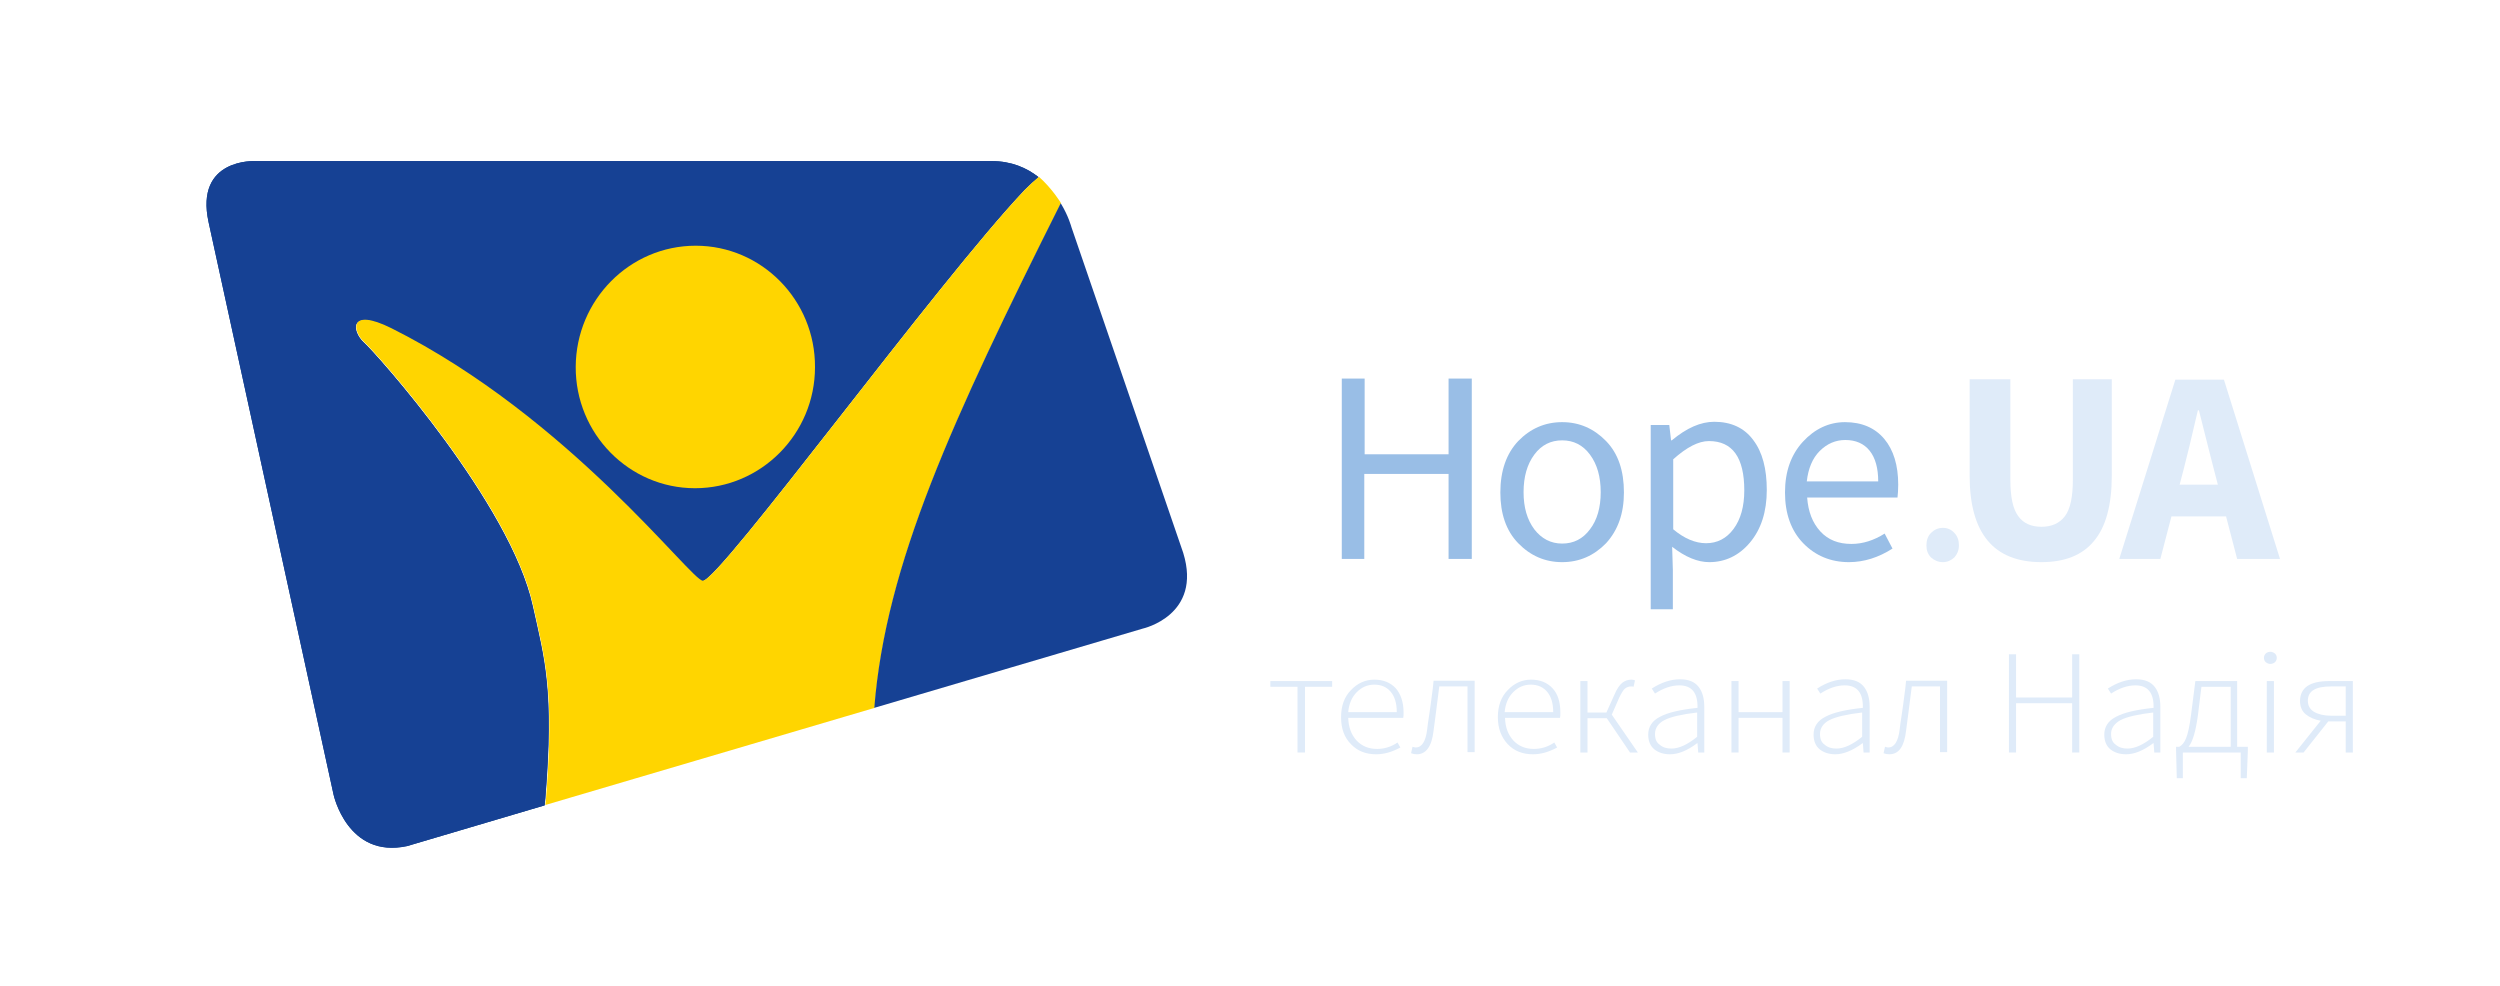
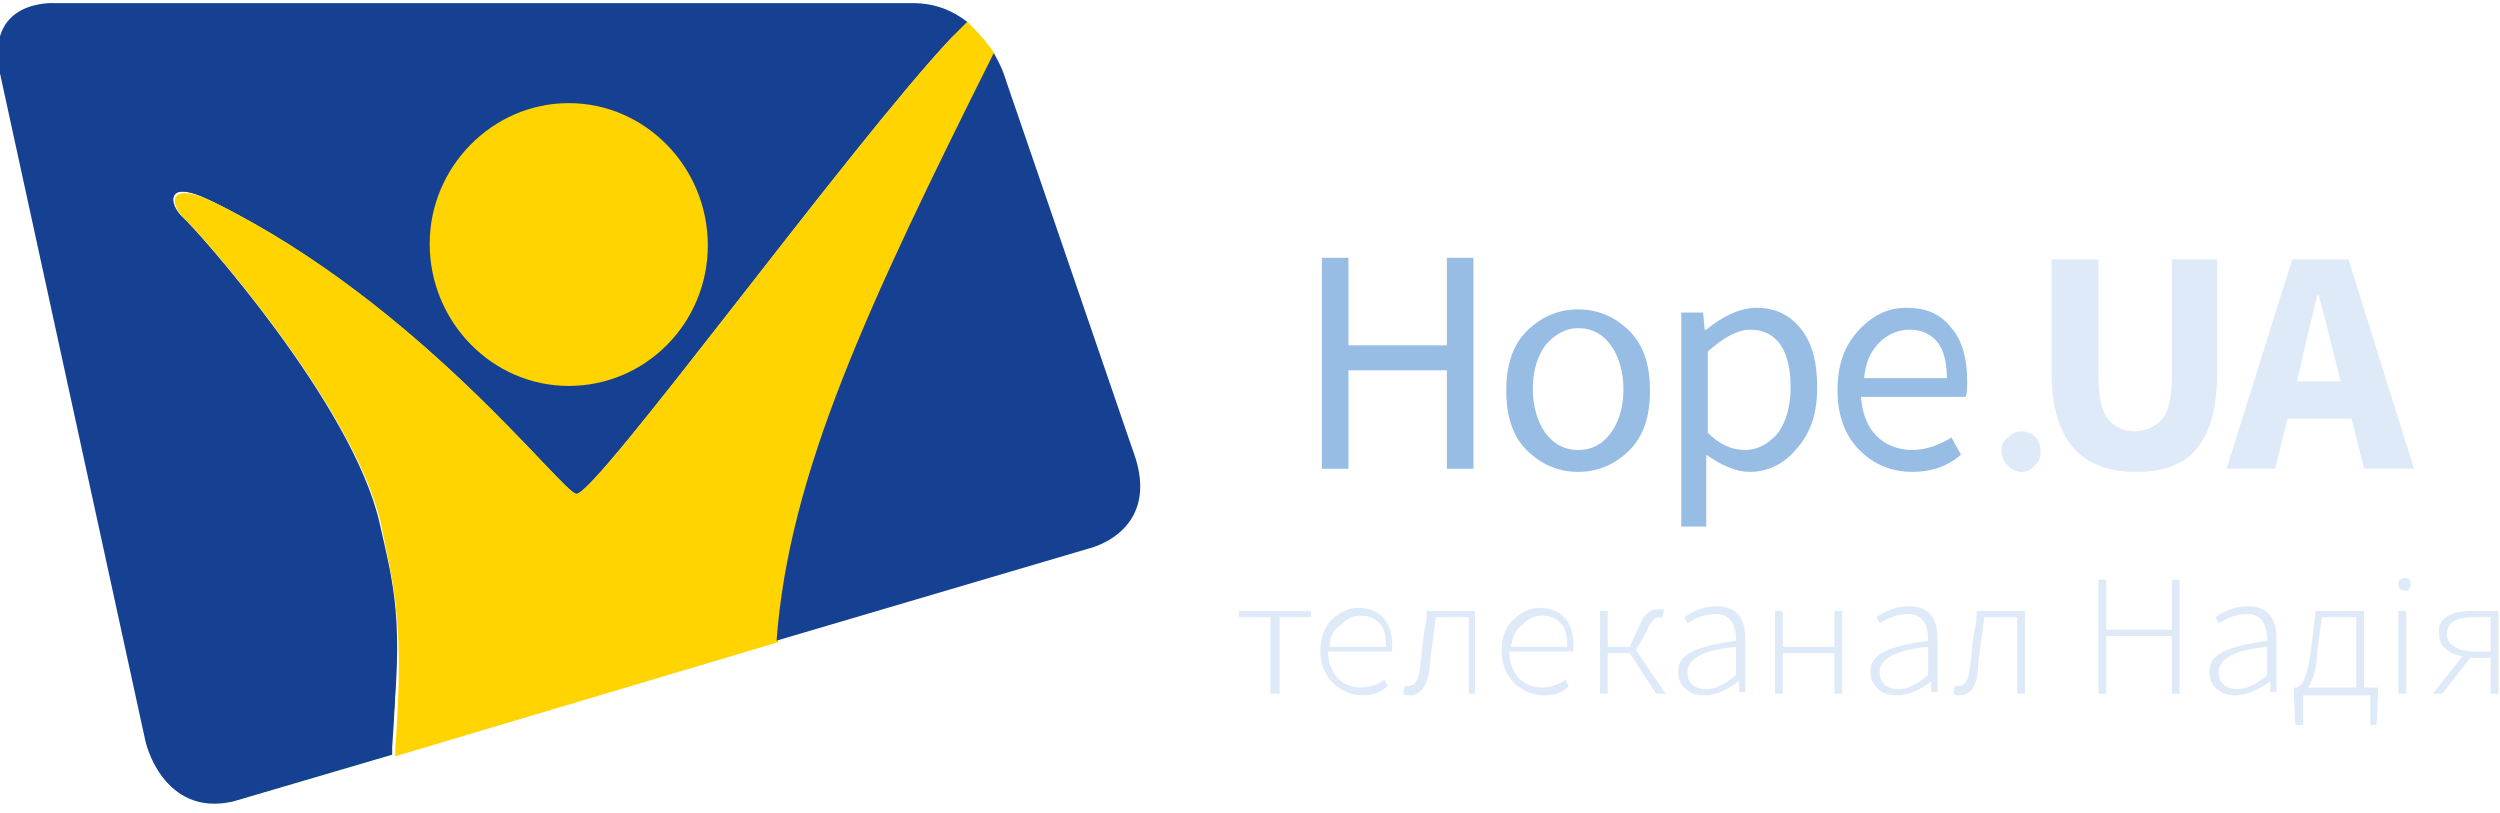
- <svg xmlns="http://www.w3.org/2000/svg" version="1.1" id="Layer_2" x="0px" y="0px" viewBox="0 0 700 276" enable-background="new 0 0 700 276" xml:space="preserve">
+ <svg xmlns="http://www.w3.org/2000/svg" version="1.1" id="Layer_1" x="0px" y="0px" viewBox="0 0 160 52" enable-background="new 0 0 160 52" xml:space="preserve">
  <g>
    <g>
-       <path fill="#DFEBF9" d="M363.3,210.7v-18.4h-7.6v-1.6h17.3v1.6h-7.6v18.4H363.3z" />
-       <path fill="#DFEBF9" d="M385.3,211.2c-2.8,0-5.2-0.9-7-2.8c-1.9-1.9-2.8-4.4-2.8-7.6c0-3.1,0.9-5.7,2.8-7.6c1.8-1.9,4-2.9,6.5-2.9    c2.5,0,4.5,0.8,6,2.4c1.4,1.6,2.2,3.9,2.2,6.8c0,0.7,0,1.2-0.1,1.5h-15.4c0.1,2.6,0.8,4.6,2.3,6.3c1.5,1.6,3.4,2.4,5.8,2.4    c2,0,4-0.6,5.7-1.8l0.8,1.4C389.7,210.6,387.5,211.2,385.3,211.2z M377.5,199.4h13.6c0-2.5-0.6-4.4-1.7-5.7c-1.1-1.3-2.6-2-4.6-2    c-1.9,0-3.5,0.7-4.9,2.1C378.5,195.2,377.7,197.1,377.5,199.4z" />
-       <path fill="#DFEBF9" d="M396.7,211.2c-0.6,0-1.1-0.1-1.6-0.3l0.4-1.8c0.4,0.1,0.7,0.2,0.9,0.2c1.7,0,2.8-1.7,3.2-5    c0.1-1,0.3-2.4,0.6-4.3c0.3-1.9,0.5-3.6,0.7-5.1c0.2-1.5,0.4-2.9,0.5-4.3h11.5v20h-2v-18.4H403c-0.8,6.2-1.3,10.3-1.6,12.4    C400.9,209,399.3,211.2,396.7,211.2z" />
-       <path fill="#DFEBF9" d="M429.2,211.2c-2.8,0-5.2-0.9-7-2.8s-2.8-4.4-2.8-7.6c0-3.1,0.9-5.7,2.8-7.6c1.8-1.9,4-2.9,6.5-2.9    c2.5,0,4.5,0.8,6,2.4s2.2,3.9,2.2,6.8c0,0.7,0,1.2-0.1,1.5h-15.4c0.1,2.6,0.8,4.6,2.3,6.3c1.5,1.6,3.4,2.4,5.8,2.4    c2,0,4-0.6,5.7-1.8l0.8,1.4C433.6,210.6,431.4,211.2,429.2,211.2z M421.3,199.4h13.6c0-2.5-0.6-4.4-1.7-5.7c-1.1-1.3-2.6-2-4.6-2    c-1.9,0-3.5,0.7-4.9,2.1C422.3,195.2,421.5,197.1,421.3,199.4z" />
-       <path fill="#DFEBF9" d="M451.3,200.1l7.3,10.6h-2.2l-6.5-9.6h-5.4v9.6h-2v-20h2v8.8h5.3l2.2-4.9c0.7-1.7,1.5-2.8,2.2-3.4    c0.8-0.6,1.6-0.9,2.6-0.9c0.4,0,0.7,0.1,1,0.2l-0.4,1.8c-0.2-0.1-0.4-0.1-0.7-0.1c-0.6,0-1.2,0.2-1.7,0.6c-0.5,0.4-1,1.3-1.6,2.5    L451.3,200.1z" />
-       <path fill="#DFEBF9" d="M467.6,211.2c-1.8,0-3.3-0.5-4.4-1.4s-1.7-2.3-1.7-4.1c0-2.2,1.1-3.9,3.3-5c2.2-1.2,5.7-2,10.5-2.5    c0.1-4.2-1.6-6.3-5.1-6.3c-2.2,0-4.5,0.8-6.8,2.3l-0.9-1.4c2.6-1.7,5.3-2.6,7.9-2.6c2.4,0,4.1,0.7,5.2,2.1    c1.1,1.4,1.6,3.3,1.6,5.6v12.8h-1.7l-0.2-2.6h-0.1C472.4,210.2,469.9,211.2,467.6,211.2z M468,209.6c2.1,0,4.5-1.1,7.2-3.3v-6.8    c-4.3,0.5-7.3,1.2-9.1,2.1s-2.7,2.3-2.7,3.9c0,1.4,0.4,2.4,1.3,3C465.6,209.3,466.7,209.6,468,209.6z" />
-       <path fill="#DFEBF9" d="M484.8,210.7v-20h2v8.7h12.3v-8.7h2v20h-2V201h-12.3v9.7H484.8z" />
-       <path fill="#DFEBF9" d="M513.9,211.2c-1.8,0-3.3-0.5-4.4-1.4s-1.7-2.3-1.7-4.1c0-2.2,1.1-3.9,3.3-5c2.2-1.2,5.7-2,10.5-2.5    c0.1-4.2-1.6-6.3-5.1-6.3c-2.2,0-4.5,0.8-6.8,2.3l-0.9-1.4c2.6-1.7,5.3-2.6,7.9-2.6c2.4,0,4.1,0.7,5.2,2.1    c1.1,1.4,1.6,3.3,1.6,5.6v12.8h-1.7l-0.2-2.6h-0.1C518.7,210.2,516.1,211.2,513.9,211.2z M514.2,209.6c2.1,0,4.5-1.1,7.2-3.3v-6.8    c-4.3,0.5-7.3,1.2-9.1,2.1s-2.7,2.3-2.7,3.9c0,1.4,0.4,2.4,1.3,3C511.8,209.3,512.9,209.6,514.2,209.6z" />
-       <path fill="#DFEBF9" d="M529,211.2c-0.6,0-1.1-0.1-1.6-0.3l0.4-1.8c0.4,0.1,0.7,0.2,0.9,0.2c1.7,0,2.8-1.7,3.2-5    c0.1-1,0.3-2.4,0.6-4.3c0.3-1.9,0.5-3.6,0.7-5.1c0.2-1.5,0.4-2.9,0.5-4.3h11.5v20h-2v-18.4h-7.9c-0.8,6.2-1.3,10.3-1.6,12.4    C533.2,209,531.7,211.2,529,211.2z" />
-       <path fill="#DFEBF9" d="M562.5,210.7v-27.5h2v12.1h15.7v-12.1h2v27.5h-2v-13.8h-15.7v13.8H562.5z" />
-       <path fill="#DFEBF9" d="M595.3,211.2c-1.8,0-3.3-0.5-4.4-1.4s-1.7-2.3-1.7-4.1c0-2.2,1.1-3.9,3.3-5c2.2-1.2,5.7-2,10.5-2.5    c0.1-4.2-1.6-6.3-5.1-6.3c-2.2,0-4.5,0.8-6.8,2.3l-0.9-1.4c2.6-1.7,5.3-2.6,7.9-2.6c2.4,0,4.1,0.7,5.2,2.1    c1.1,1.4,1.6,3.3,1.6,5.6v12.8h-1.7l-0.2-2.6h-0.1C600.1,210.2,597.6,211.2,595.3,211.2z M595.7,209.6c2.1,0,4.5-1.1,7.2-3.3v-6.8    c-4.3,0.5-7.3,1.2-9.1,2.1c-1.8,1-2.7,2.3-2.7,3.9c0,1.4,0.4,2.4,1.3,3C593.3,209.3,594.4,209.6,595.7,209.6z" />
-       <path fill="#DFEBF9" d="M626.5,209.1h2.9v1.1l-0.3,7.7h-1.7v-7.2h-1h-2h-11.8h-1.4v7.2h-1.7l-0.2-7.7v-1.1h0.4h0.5    c0.7-0.4,1.4-1.1,1.9-2.4c0.5-1.2,1-3.4,1.4-6.6l1.2-9.4h11.7V209.1z M612.8,209.1h11.8v-16.8h-8.2l-1,8.1    C614.8,204.7,614,207.6,612.8,209.1z" />
-       <path fill="#DFEBF9" d="M637,185.4c-0.3,0.3-0.8,0.5-1.3,0.5c-0.5,0-0.9-0.2-1.3-0.5c-0.3-0.3-0.5-0.7-0.5-1.2    c0-0.5,0.2-0.9,0.5-1.2c0.3-0.3,0.8-0.5,1.3-0.5c0.5,0,0.9,0.2,1.3,0.5c0.3,0.3,0.5,0.7,0.5,1.2    C637.5,184.7,637.3,185.1,637,185.4z M634.7,210.7v-20h2v20H634.7z" />
-       <path fill="#DFEBF9" d="M652.2,190.7h6.6v20h-2V202h-4.9h0l-6.9,8.7h-2.3l7.1-8.9c-1.7-0.3-3.1-0.9-4.2-1.8    c-1.1-0.9-1.6-2.2-1.6-3.8C644.1,192.5,646.8,190.7,652.2,190.7z M656.8,200.4v-8.2h-4.1c-4.4,0-6.5,1.3-6.5,4    c0,1.4,0.6,2.4,1.7,3.1c1.2,0.7,2.8,1.1,4.8,1.1H656.8z" />
+       <g>
+         <path fill="#DFEAF8" d="M81.3,44.4v-4.9h-2v-0.4h4.6v0.4h-2v4.9H81.3z" />
+         <path fill="#DFEAF8" d="M87.2,44.5c-0.7,0-1.4-0.3-1.9-0.8c-0.5-0.5-0.8-1.2-0.8-2c0-0.8,0.2-1.5,0.7-2c0.5-0.5,1.1-0.8,1.7-0.8     c0.7,0,1.2,0.2,1.6,0.6c0.4,0.4,0.6,1,0.6,1.8c0,0.2,0,0.3,0,0.4h-4.1c0,0.7,0.2,1.2,0.6,1.7c0.4,0.4,0.9,0.6,1.5,0.6     c0.5,0,1.1-0.2,1.5-0.5l0.2,0.4C88.3,44.4,87.7,44.5,87.2,44.5z M85.1,41.4h3.6c0-0.7-0.1-1.2-0.4-1.5c-0.3-0.3-0.7-0.5-1.2-0.5     c-0.5,0-0.9,0.2-1.3,0.6C85.3,40.3,85.1,40.8,85.1,41.4z" />
+         <path fill="#DFEAF8" d="M90.2,44.5c-0.2,0-0.3,0-0.4-0.1l0.1-0.5c0.1,0,0.2,0,0.2,0c0.5,0,0.7-0.4,0.8-1.3c0-0.3,0.1-0.6,0.1-1.1     c0.1-0.5,0.1-0.9,0.2-1.3c0.1-0.4,0.1-0.8,0.1-1.1h3.1v5.3H94v-4.9h-2.1c-0.2,1.6-0.4,2.7-0.4,3.3C91.3,44,90.9,44.5,90.2,44.5z" />
+         <path fill="#DFEAF8" d="M98.8,44.5c-0.7,0-1.4-0.3-1.9-0.8c-0.5-0.5-0.8-1.2-0.8-2c0-0.8,0.2-1.5,0.7-2c0.5-0.5,1.1-0.8,1.7-0.8     c0.7,0,1.2,0.2,1.6,0.6c0.4,0.4,0.6,1,0.6,1.8c0,0.2,0,0.3,0,0.4h-4.1c0,0.7,0.2,1.2,0.6,1.7c0.4,0.4,0.9,0.6,1.5,0.6     c0.5,0,1.1-0.2,1.5-0.5l0.2,0.4C100,44.4,99.4,44.5,98.8,44.5z M96.7,41.4h3.6c0-0.7-0.1-1.2-0.4-1.5c-0.3-0.3-0.7-0.5-1.2-0.5     c-0.5,0-0.9,0.2-1.3,0.6C97,40.3,96.8,40.8,96.7,41.4z" />
+         <path fill="#DFEAF8" d="M104.7,41.6l1.9,2.8h-0.6l-1.7-2.6h-1.4v2.6h-0.5v-5.3h0.5v2.3h1.4l0.6-1.3c0.2-0.5,0.4-0.8,0.6-0.9     c0.2-0.2,0.4-0.2,0.7-0.2c0.1,0,0.2,0,0.3,0l-0.1,0.5c0,0-0.1,0-0.2,0c-0.2,0-0.3,0.1-0.4,0.2c-0.1,0.1-0.3,0.3-0.4,0.7     L104.7,41.6z" />
+         <path fill="#DFEAF8" d="M109.1,44.5c-0.5,0-0.9-0.1-1.2-0.4c-0.3-0.2-0.5-0.6-0.5-1.1c0-0.6,0.3-1,0.9-1.3     c0.6-0.3,1.5-0.5,2.8-0.7c0-1.1-0.4-1.7-1.3-1.7c-0.6,0-1.2,0.2-1.8,0.6l-0.2-0.4c0.7-0.5,1.4-0.7,2.1-0.7c0.6,0,1.1,0.2,1.4,0.6     c0.3,0.4,0.4,0.9,0.4,1.5v3.4h-0.4l0-0.7h0C110.3,44.3,109.7,44.5,109.1,44.5z M109.2,44.1c0.6,0,1.2-0.3,1.9-0.9v-1.8     c-1.1,0.1-1.9,0.3-2.4,0.6c-0.5,0.3-0.7,0.6-0.7,1c0,0.4,0.1,0.6,0.3,0.8C108.5,44,108.8,44.1,109.2,44.1z" />
+         <path fill="#DFEAF8" d="M113.6,44.4v-5.3h0.5v2.3h3.3v-2.3h0.5v5.3h-0.5v-2.6h-3.3v2.6H113.6z" />
+         <path fill="#DFEAF8" d="M121.4,44.5c-0.5,0-0.9-0.1-1.2-0.4s-0.5-0.6-0.5-1.1c0-0.6,0.3-1,0.9-1.3c0.6-0.3,1.5-0.5,2.8-0.7     c0-1.1-0.4-1.7-1.3-1.7c-0.6,0-1.2,0.2-1.8,0.6l-0.2-0.4c0.7-0.5,1.4-0.7,2.1-0.7c0.6,0,1.1,0.2,1.4,0.6c0.3,0.4,0.4,0.9,0.4,1.5     v3.4h-0.4l0-0.7h0C122.7,44.3,122,44.5,121.4,44.5z M121.5,44.1c0.6,0,1.2-0.3,1.9-0.9v-1.8c-1.1,0.1-1.9,0.3-2.4,0.6     c-0.5,0.3-0.7,0.6-0.7,1c0,0.4,0.1,0.6,0.3,0.8C120.8,44,121.1,44.1,121.5,44.1z" />
+         <path fill="#DFEAF8" d="M125.4,44.5c-0.2,0-0.3,0-0.4-0.1l0.1-0.5c0.1,0,0.2,0,0.2,0c0.5,0,0.7-0.4,0.8-1.3     c0-0.3,0.1-0.6,0.1-1.1c0.1-0.5,0.1-0.9,0.2-1.3c0.1-0.4,0.1-0.8,0.1-1.1h3.1v5.3h-0.5v-4.9h-2.1c-0.2,1.6-0.4,2.7-0.4,3.3     C126.5,44,126.1,44.5,125.4,44.5z" />
+         <path fill="#DFEAF8" d="M134.3,44.4v-7.3h0.5v3.2h4.2v-3.2h0.5v7.3H139v-3.7h-4.2v3.7H134.3z" />
+         <path fill="#DFEAF8" d="M143.1,44.5c-0.5,0-0.9-0.1-1.2-0.4c-0.3-0.2-0.5-0.6-0.5-1.1c0-0.6,0.3-1,0.9-1.3     c0.6-0.3,1.5-0.5,2.8-0.7c0-1.1-0.4-1.7-1.3-1.7c-0.6,0-1.2,0.2-1.8,0.6l-0.2-0.4c0.7-0.5,1.4-0.7,2.1-0.7c0.6,0,1.1,0.2,1.4,0.6     c0.3,0.4,0.4,0.9,0.4,1.5v3.4h-0.4l0-0.7h0C144.3,44.3,143.7,44.5,143.1,44.5z M143.2,44.1c0.6,0,1.2-0.3,1.9-0.9v-1.8     c-1.1,0.1-1.9,0.3-2.4,0.6c-0.5,0.3-0.7,0.6-0.7,1c0,0.4,0.1,0.6,0.3,0.8C142.5,44,142.8,44.1,143.2,44.1z" />
+         <path fill="#DFEAF8" d="M151.4,44h0.8v0.3l-0.1,2.1h-0.4v-1.9h-0.3h-0.5h-3.1h-0.4v1.9h-0.5l-0.1-2.1V44h0.1h0.1     c0.2-0.1,0.4-0.3,0.5-0.6c0.1-0.3,0.3-0.9,0.4-1.8l0.3-2.5h3.1V44z M147.7,44h3.1v-4.5h-2.2l-0.3,2.2     C148.3,42.8,148,43.6,147.7,44z" />
+         <path fill="#DFEAF8" d="M154.2,37.7c-0.1,0.1-0.2,0.1-0.3,0.1c-0.1,0-0.2,0-0.3-0.1c-0.1-0.1-0.1-0.2-0.1-0.3     c0-0.1,0-0.2,0.1-0.3c0.1-0.1,0.2-0.1,0.3-0.1c0.1,0,0.2,0,0.3,0.1c0.1,0.1,0.1,0.2,0.1,0.3C154.3,37.5,154.2,37.6,154.2,37.7z      M153.5,44.4v-5.3h0.5v5.3H153.5z" />
+         <path fill="#DFEAF8" d="M158.2,39.1h1.7v5.3h-0.5v-2.3h-1.3h0l-1.8,2.3h-0.6l1.9-2.4c-0.5-0.1-0.8-0.2-1.1-0.5     c-0.3-0.2-0.4-0.6-0.4-1C156,39.6,156.8,39.1,158.2,39.1z M159.4,41.7v-2.2h-1.1c-1.2,0-1.7,0.4-1.7,1.1c0,0.4,0.2,0.6,0.5,0.8     c0.3,0.2,0.7,0.3,1.3,0.3H159.4z" />
+       </g>
+     </g>
+     <g>
+       <path fill="#97BDE5" d="M84.6,30V16.5h1.7v5.6h6.3v-5.6h1.7V30h-1.7v-6.3h-6.3V30H84.6z" />
+       <path fill="#97BDE5" d="M104.3,28.8c-0.9,0.9-2,1.4-3.3,1.4c-1.3,0-2.4-0.5-3.3-1.4c-0.9-0.9-1.3-2.2-1.3-3.8    c0-1.6,0.4-2.9,1.3-3.8c0.9-0.9,2-1.4,3.3-1.4c1.3,0,2.4,0.5,3.3,1.4c0.9,0.9,1.3,2.2,1.3,3.8C105.6,26.6,105.2,27.9,104.3,28.8z     M101,28.8c0.9,0,1.6-0.4,2.1-1.1c0.5-0.7,0.8-1.6,0.8-2.8c0-1.1-0.3-2.1-0.8-2.8c-0.5-0.7-1.2-1.1-2.1-1.1    c-0.8,0-1.5,0.4-2.1,1.1c-0.5,0.7-0.8,1.6-0.8,2.8c0,1.1,0.3,2.1,0.8,2.8C99.5,28.5,100.2,28.8,101,28.8z" />
+       <path fill="#97BDE5" d="M107.6,33.7V20h1.4l0.1,1.1h0.1c1.1-0.9,2.2-1.4,3.2-1.4c1.3,0,2.2,0.5,2.9,1.4c0.7,0.9,1,2.1,1,3.7    c0,1.6-0.4,2.9-1.3,3.9c-0.8,1-1.9,1.5-3,1.5c-0.9,0-1.8-0.4-2.8-1.1l0,1.7v2.9H107.6z M111.7,28.8c0.8,0,1.5-0.4,2.1-1.1    c0.5-0.7,0.8-1.7,0.8-2.9c0-2.4-0.9-3.7-2.6-3.7c-0.8,0-1.7,0.5-2.7,1.4v5.2C110.1,28.5,110.9,28.8,111.7,28.8z" />
+       <path fill="#97BDE5" d="M122.4,30.2c-1.4,0-2.5-0.5-3.4-1.4c-0.9-0.9-1.4-2.2-1.4-3.8c0-1.6,0.4-2.8,1.3-3.8    c0.9-1,1.9-1.5,3.1-1.5c1.3,0,2.2,0.4,2.9,1.3c0.7,0.8,1,2,1,3.4c0,0.4,0,0.7-0.1,1h-6.7c0.1,1.1,0.4,1.9,1,2.5    c0.6,0.6,1.4,0.9,2.3,0.9c0.8,0,1.7-0.3,2.5-0.8l0.6,1.1C124.6,29.9,123.5,30.2,122.4,30.2z M119.3,24.2h5.3c0-1-0.2-1.8-0.6-2.3    c-0.4-0.5-1-0.8-1.8-0.8c-0.7,0-1.4,0.3-1.9,0.8C119.7,22.5,119.4,23.2,119.3,24.2z" />
+       <path fill="#DFEAF8" d="M129.4,30.2c-0.3,0-0.6-0.1-0.9-0.4c-0.2-0.2-0.4-0.5-0.4-0.9c0-0.4,0.1-0.7,0.4-0.9    c0.2-0.2,0.5-0.4,0.9-0.4c0.3,0,0.6,0.1,0.9,0.4c0.2,0.2,0.3,0.6,0.3,0.9c0,0.4-0.1,0.7-0.4,0.9C130,30.1,129.7,30.2,129.4,30.2z" />
+       <path fill="#DFEAF8" d="M136.7,30.2c-3.6,0-5.4-2.1-5.4-6.4v-7.2h3v7.5c0,1.3,0.2,2.2,0.6,2.7c0.4,0.5,1,0.8,1.7,0.8    s1.4-0.3,1.8-0.8c0.4-0.5,0.6-1.4,0.6-2.7v-7.5h2.9v7.2c0,2.2-0.4,3.8-1.3,4.9C139.8,29.7,138.5,30.2,136.7,30.2z" />
+       <path fill="#DFEAF8" d="M151.3,30l-0.8-3.2h-4.1l-0.8,3.2h-3.1l4.2-13.4h3.6l4.2,13.4H151.3z M147,24.4h2.8l-0.3-1.2    c-0.1-0.3-0.4-1.7-1.1-4.3h-0.1c-0.5,2.2-0.9,3.6-1,4.3L147,24.4z" />
+     </g>
+     <g>
+       <path fill="#104687" d="M62,1.5c-0.9-0.7-2-1.2-3.5-1.2l-54.9,0c0,0-4.5-0.3-3.5,4.5l9.3,42.7c0,0,1,4.8,5.5,3.8l10.2-3l0-0.5    c0.6-8.1-0.1-10.3-0.9-14.3c-1.7-7.6-11.7-18.8-12.6-19.6c-0.9-0.8-1.2-2.6,2-1C27,19.5,36.1,31.7,36.9,31.6    c1.3,0,17.5-22.3,24-29.2C61.3,2.1,61.7,1.8,62,1.5z" />
+       <path fill="#164193" d="M24.3,33.5c-1.7-7.6-11.7-18.8-12.6-19.6c-0.9-0.8-1.2-2.6,2-1C27,19.5,36.1,31.7,36.9,31.6    c1.3,0,17.5-22.3,24-29.2c0.4-0.4,0.7-0.7,1-1c-0.9-0.7-2-1.2-3.5-1.2l-54.9,0c0,0-4.5-0.3-3.5,4.5l9.3,42.7c0,0,1,4.8,5.5,3.8    l10.2-3l0-0.5C25.9,39.7,25.2,37.5,24.3,33.5" />
+       <path fill="#FFD400" d="M63.7,3.5c-8.1,16.2-13.1,26.9-13.9,37.6l-24.5,7.3l0-0.5c0.6-8.1-0.1-10.3-0.9-14.3    c-1.7-7.6-11.7-18.8-12.6-19.6c-0.9-0.8-1.2-2.6,2-1C27,19.5,36.1,31.7,36.9,31.6c1.3,0,17.5-22.3,24-29.2c0.4-0.4,0.7-0.7,1-1    C63,2.4,63.7,3.5,63.7,3.5" />
+       <path fill="#FFD400" d="M36.4,6.6c4.9,0,8.9,4.1,8.9,9.1c0,5-4,9-8.9,9c-4.9,0-8.9-4.1-8.9-9.1C27.5,10.7,31.5,6.6,36.4,6.6" />
+       <path fill="#164193" d="M64.4,5.2c0,0-0.2-0.8-0.8-1.8c-8.1,16.2-13.1,26.9-13.9,37.6l20-5.9c0,0,4.4-1,3-5.7L64.4,5.2z" />
+       <path fill="#104687" d="M49.7,37.2" />
    </g>
  </g>
-   <g>
-     <path fill="#99BEE6" d="M375.7,156.5V106h6.4v21.2h23.5V106h6.5v50.5h-6.5v-23.8H382v23.8H375.7z" />
-     <path fill="#99BEE6" d="M449.7,152.1c-3.4,3.5-7.5,5.3-12.3,5.3c-4.8,0-8.9-1.8-12.3-5.3c-3.4-3.5-5-8.3-5-14.2   c0-6.1,1.7-10.9,5-14.4c3.4-3.5,7.5-5.3,12.3-5.3c4.8,0,8.9,1.8,12.3,5.3c3.4,3.5,5,8.3,5,14.4C454.7,143.8,453,148.5,449.7,152.1z    M437.4,152.2c3.2,0,5.8-1.3,7.8-4c2-2.6,3-6.1,3-10.4c0-4.3-1-7.8-3-10.5c-2-2.7-4.6-4-7.8-4c-3.2,0-5.8,1.3-7.8,4   c-2,2.7-3,6.2-3,10.5c0,4.3,1,7.7,3,10.4C431.6,150.8,434.2,152.2,437.4,152.2z" />
-     <path fill="#99BEE6" d="M462.2,170.6V119h5.2l0.5,4.3h0.2c4.2-3.5,8.1-5.2,11.9-5.2c4.7,0,8.4,1.7,10.9,5.1c2.6,3.4,3.8,8.1,3.8,14   c0,6.1-1.6,11-4.7,14.7s-7,5.5-11.4,5.5c-3.2,0-6.7-1.4-10.4-4.3l0.2,6.5v11H462.2z M477.7,152.1c3.1,0,5.7-1.3,7.7-4s3-6.3,3-10.8   c0-9.2-3.3-13.8-9.9-13.8c-2.9,0-6.2,1.7-10,5.1v19.6C471.6,150.8,474.7,152.1,477.7,152.1z" />
-     <path fill="#99BEE6" d="M517.7,157.4c-5.1,0-9.4-1.8-12.8-5.3s-5.1-8.3-5.1-14.2c0-5.9,1.7-10.6,5-14.2c3.3-3.6,7.3-5.5,11.8-5.5   c4.7,0,8.4,1.6,11,4.7s3.9,7.4,3.9,12.8c0,1.5-0.1,2.7-0.2,3.6H506c0.3,4,1.5,7.1,3.7,9.5c2.2,2.4,5.1,3.5,8.7,3.5   c3.2,0,6.3-1,9.3-2.9l2.2,4.2C526,156.1,521.9,157.4,517.7,157.4z M505.9,134.8h20c0-3.7-0.8-6.6-2.4-8.6c-1.6-2-3.9-3-6.8-3   c-2.7,0-5.1,1-7.2,3.1C507.5,128.3,506.3,131.2,505.9,134.8z" />
-     <path fill="#DFEBF9" d="M544,157.4c-1.3,0-2.4-0.5-3.3-1.3c-0.9-0.9-1.3-2-1.3-3.4c0-1.4,0.4-2.6,1.3-3.5c0.9-0.9,2-1.4,3.3-1.4   c1.3,0,2.4,0.5,3.2,1.4c0.9,0.9,1.3,2.1,1.3,3.5c0,1.4-0.5,2.5-1.3,3.4C546.3,156.9,545.3,157.4,544,157.4z" />
-     <path fill="#DFEBF9" d="M571.6,157.4c-13.4,0-20.1-8.1-20.1-24.2v-27h11.4v28.1c0,4.8,0.7,8.2,2.2,10.2c1.4,2,3.6,3,6.5,3   s5.1-1,6.6-3c1.5-2,2.2-5.4,2.2-10.2v-28.1h10.9v27c0,8.3-1.7,14.4-5,18.3C583.1,155.4,578.2,157.4,571.6,157.4z" />
-     <path fill="#DFEBF9" d="M626.4,156.5l-3.1-11.9H608l-3.1,11.9h-11.5l15.7-50.2h13.6l15.7,50.2H626.4z M610.3,135.7H621l-1.2-4.6   c-0.3-1-1.6-6.4-4.1-16.2h-0.3c-1.9,8.2-3.2,13.6-3.9,16.2L610.3,135.7z" />
-   </g>
-   <g>
-     <path fill="#124688" d="M290.8,49.6c-3.3-2.6-7.6-4.5-13.2-4.5l-206.1,0c0,0-17-0.9-13.1,17.1l35,160.3c0,0,3.9,18,20.6,14.4   l38.5-11.4l0.2-2c2.4-30.3-0.3-38.8-3.6-53.8c-6.2-28.5-43.9-70.8-47.3-73.8c-3.3-3-4.5-9.9,7.6-3.9c49.9,25,84,70.8,87.2,70.7   c4.9-0.2,65.9-83.9,90.2-109.5C288.3,51.7,289.6,50.5,290.8,49.6z" />
-     <path fill="#164194" d="M149.2,169.7c-6.2-28.5-43.9-70.8-47.3-73.8c-3.3-3-4.5-9.9,7.6-3.9c49.9,25,84,70.8,87.2,70.7   c4.9-0.2,65.9-83.9,90.2-109.5c1.4-1.4,2.7-2.6,3.9-3.6c-3.3-2.6-7.6-4.5-13.2-4.5l-206.1,0c0,0-17-0.9-13.1,17.1l35,160.3   c0,0,3.9,18,20.6,14.4l38.5-11.4l0.2-2C155.2,193.1,152.5,184.6,149.2,169.7" />
-     <path fill="#FFD500" d="M297.1,56.9c-30.5,60.9-49,101.1-52.2,141.3l-92.2,27.2l0.2-2c2.4-30.3-0.3-38.8-3.6-53.8   c-6.2-28.5-43.9-70.8-47.3-73.8c-3.3-3-4.5-9.9,7.6-3.9c49.9,25,84,70.8,87.2,70.7c4.9-0.2,65.9-83.9,90.2-109.5   c1.4-1.4,2.7-2.6,3.9-3.6C294.7,52.9,297.1,56.9,297.1,56.9" />
-     <path fill="#FFD500" d="M194.8,68.8c18.5,0,33.5,15.3,33.4,34c0,18.7-15.1,33.9-33.6,33.9c-18.5,0-33.5-15.3-33.4-34   C161.3,84,176.3,68.8,194.8,68.8" />
-     <path fill="#164194" d="M300,63.6c0,0-0.8-3.1-3-6.7c-30.5,60.9-49,101.1-52.2,141.3L320,176c0,0,16.7-3.7,11.3-21.2L300,63.6z" />
-     <path fill="#124688" d="M244.8,183.7" />
-   </g>
</svg>
